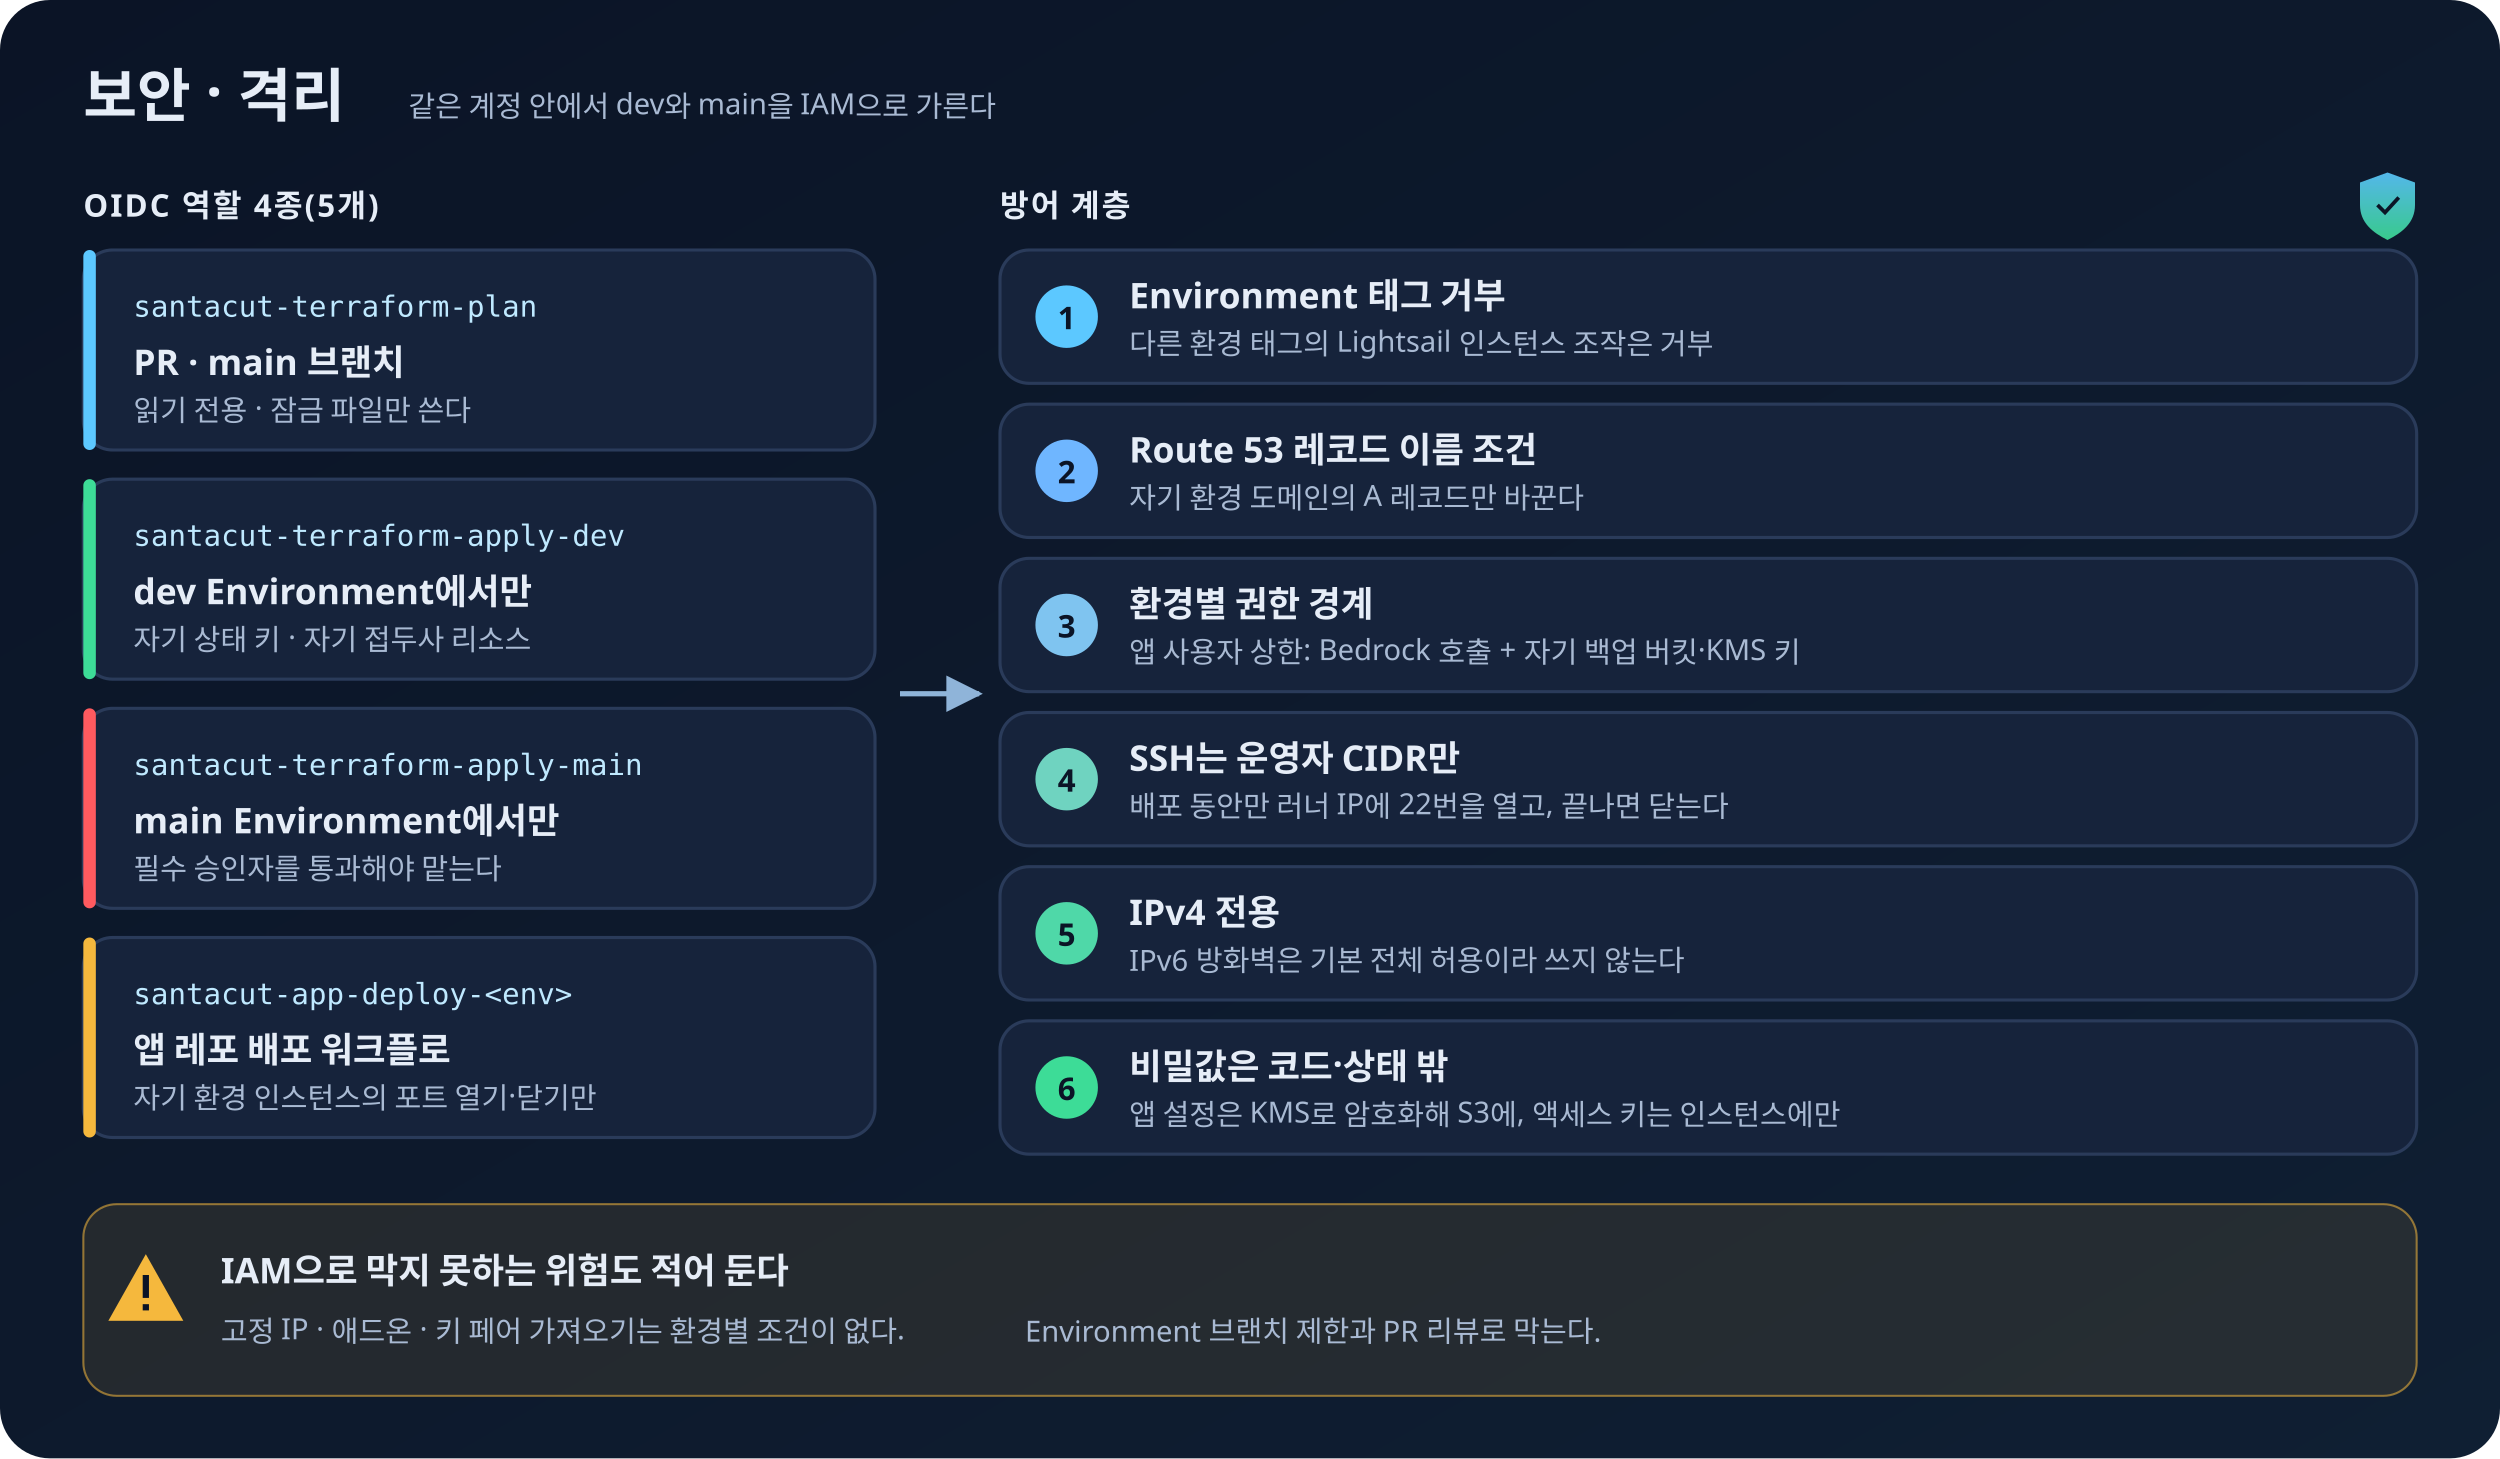
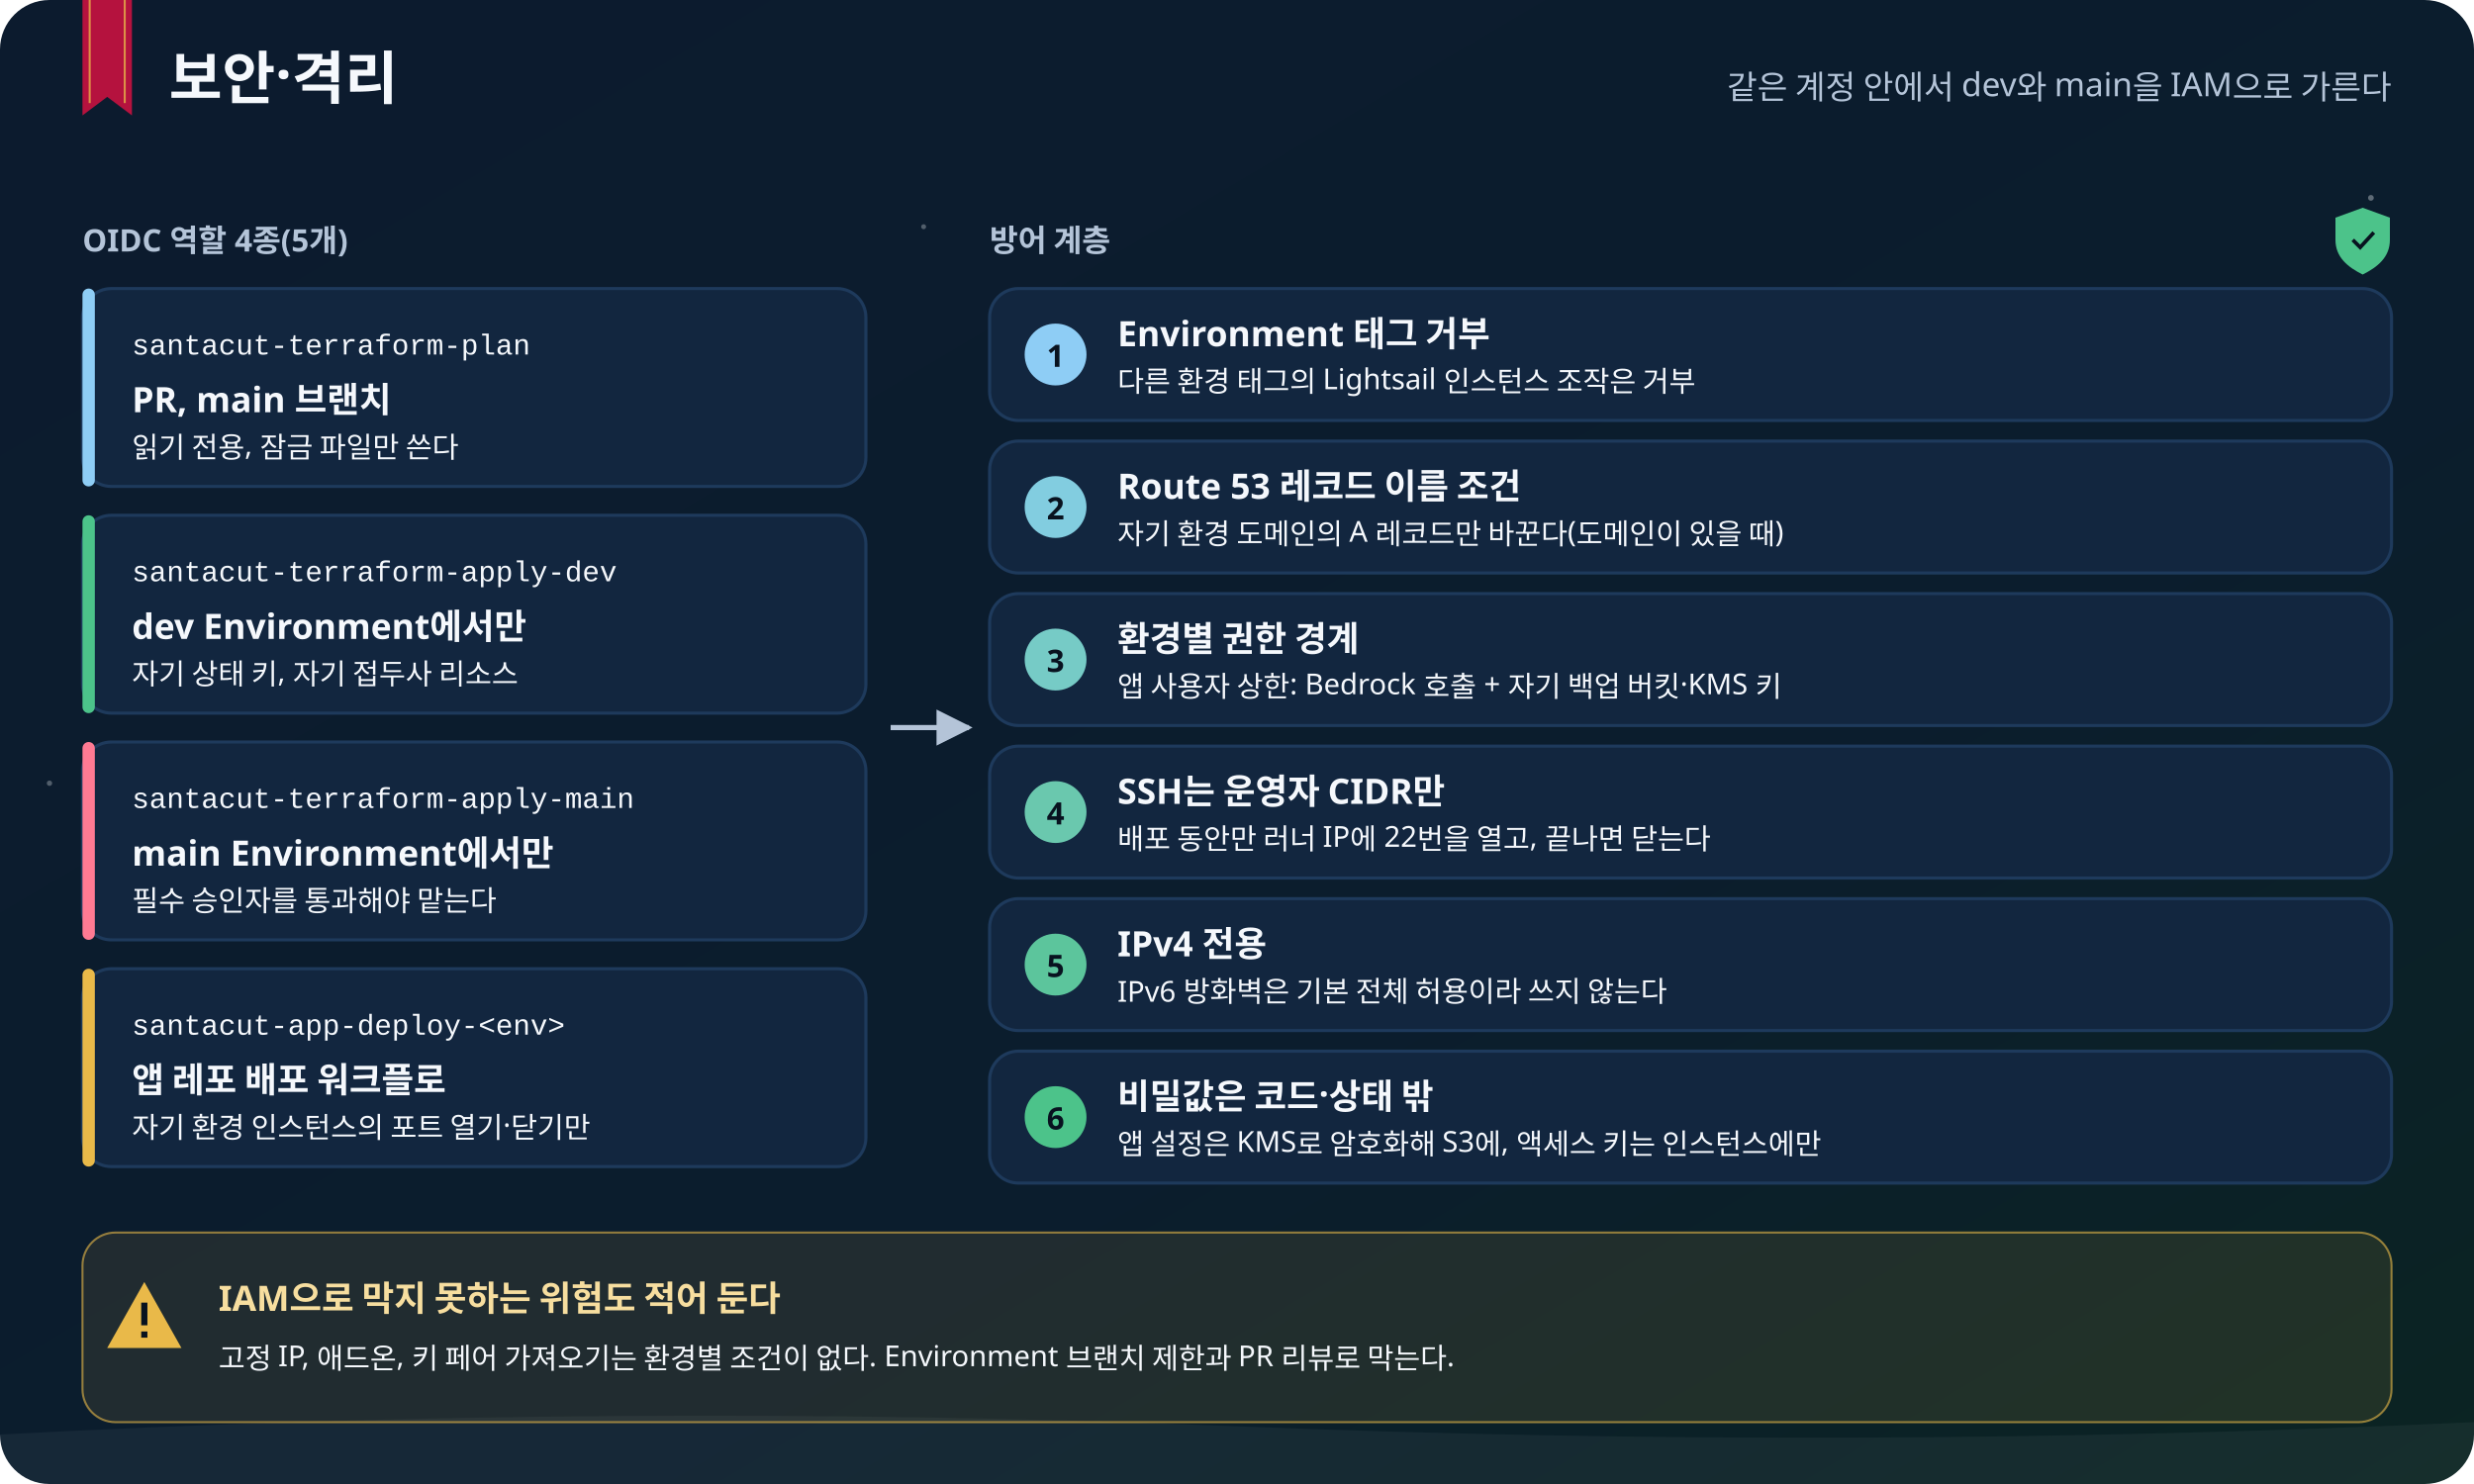
- <svg xmlns="http://www.w3.org/2000/svg" viewBox="0 0 1200 700" width="1200" height="700" role="img" aria-label="보안과 환경 격리 계층">
+ <svg xmlns="http://www.w3.org/2000/svg" viewBox="0 0 1200 720" width="1200" height="720" role="img" aria-label="보안과 환경 격리 계층. OIDC 역할 4종(5개)과 6단계 방어, IAM으로 막지 못하는 위험">
  <defs>
    <linearGradient id="bg" x1="0" y1="0" x2="1" y2="1">
-       <stop offset="0" stop-color="#0B1426" />
-       <stop offset="1" stop-color="#0F1F33" />
-     </linearGradient>
-     <linearGradient id="shield" x1="0" y1="0" x2="0" y2="1">
-       <stop offset="0" stop-color="#5CC8FF" />
-       <stop offset="1" stop-color="#3DDC97" />
+       <stop offset="0" stop-color="#0C1B2E" />
+       <stop offset="0.62" stop-color="#0B1D2D" />
+       <stop offset="1" stop-color="#0B2422" />
    </linearGradient>
    <marker id="arr" viewBox="0 0 10 10" refX="9" refY="5" markerWidth="7" markerHeight="7" orient="auto">
-       <path d="M0,0 L10,5 L0,10 z" fill="#8FB4D9" />
+       <path d="M0,0 L10,5 L0,10 z" fill="#B4C4D8" />
    </marker>
+     <marker id="arrLater" viewBox="0 0 10 10" refX="9" refY="5" markerWidth="7" markerHeight="7" orient="auto">
+       <path d="M0,0 L10,5 L0,10 z" fill="#8DA3BE" />
+     </marker>
+     <symbol id="flake" viewBox="-10 -10 20 20" overflow="visible">
+       <g fill="none" stroke-width="1.3" stroke-linecap="round">
+         <g transform="rotate(0)">
+           <path d="M0,-9 V9" />
+           <path d="M-2.6,-7.4 L0,-5 L2.6,-7.4" />
+           <path d="M-2.6,7.4 L0,5 L2.6,7.4" />
+         </g>
+         <g transform="rotate(60)">
+           <path d="M0,-9 V9" />
+           <path d="M-2.6,-7.4 L0,-5 L2.6,-7.4" />
+           <path d="M-2.6,7.4 L0,5 L2.6,7.4" />
+         </g>
+         <g transform="rotate(120)">
+           <path d="M0,-9 V9" />
+           <path d="M-2.6,-7.4 L0,-5 L2.6,-7.4" />
+           <path d="M-2.6,7.4 L0,5 L2.6,7.4" />
+         </g>
+       </g>
+     </symbol>
    <style>
-       text { font-family: Pretendard, 'Apple SD Gothic Neo', 'Noto Sans KR', 'Segoe UI', sans-serif; fill: #E6EDF7; }
-       .card { fill: #16233B; stroke: #2A3B5A; stroke-width: 1.5; }
+       text { font-family: 'Pretendard', 'Apple SD Gothic Neo', 'Malgun Gothic', 'Noto Sans KR', 'Segoe UI', system-ui, sans-serif; }
+       text:not([fill]) { fill: #F5F8FC; }
+       .card { fill: #12263F; stroke: #1E3A5C; stroke-width: 1.5; }
+       .inner { fill: #183152; stroke: #2B4A70; stroke-width: 1; }
+       .ghost { fill: #0C1B2E; stroke: #8DA3BE; stroke-width: 1.5; stroke-dasharray: 6 5; }
      .h { font-size: 17px; font-weight: 700; }
-       .s { font-size: 14px; fill: #A9BAD3; }
-       .code { font-family: Consolas, 'D2Coding', monospace; font-size: 14px; fill: #BFE9FF; }
-       .ln { font-size: 15px; font-weight: 800; fill: #0B1426; }
+       .s { font-size: 14px; fill: #B4C4D8; }
+       .xs { font-size: 14px; fill: #B4C4D8; }
+       .code { font-family: ui-monospace, 'SF Mono', 'D2Coding', Consolas, 'Liberation Mono', monospace; font-size: 14px; fill: #8ECDF5; }
+       .line { stroke: #B4C4D8; stroke-width: 2; fill: none; }
+       .later { stroke: #8DA3BE; stroke-width: 2; fill: none; stroke-dasharray: 6 5; }
+       
    </style>
  </defs>
-   <rect width="1200" height="700" rx="24" fill="url(#bg)" />
-   <text x="40" y="56" font-size="28" font-weight="800">보안 · 격리</text>
-   <text x="196" y="56" class="s" font-size="16">같은 계정 안에서 dev와 main을 IAM으로 가른다</text>
-   <text x="40" y="104" font-size="15" font-weight="800" fill="#8FA3BF" letter-spacing="1">OIDC 역할 4종(5개)</text>
-   <g transform="translate(40,120)">
+   <rect width="1200" height="720" rx="24" fill="url(#bg)" />
+   <path d="M0,696 Q300,680 600,692 T1200,690 V696 A24,24 0 0 1 1176,720 H24 A24,24 0 0 1 0,696 z" fill="#F5F8FC" opacity="0.05" />
+   <g fill="#F5F8FC">
+     <circle cx="1150" cy="96" r="1.4" opacity="0.35" />
+     <circle cx="448" cy="110" r="1.2" opacity="0.3" />
+     <circle cx="24" cy="380" r="1.3" opacity="0.3" />
+   </g>
+   <path d="M40,0 H64 V56 L52,47 L40,56 z" fill="#B5123E" />
+   <path d="M43.5,0 V50 M60.5,0 V50" stroke="#E9B949" stroke-width="1" opacity="0.75" />
+   <text x="82" y="48" font-size="28" font-weight="800">보안·격리</text>
+   <text x="1160" y="48" text-anchor="end" font-size="16" fill="#B4C4D8">같은 계정 안에서 dev와 main을 IAM으로 가른다</text>
+   <text x="40" y="122" font-size="15" font-weight="800" fill="#B4C4D8">OIDC 역할 4종(5개)</text>
+   <g transform="translate(40,140)">
    <rect class="card" width="380" height="96" rx="14" />
-     <rect width="6" height="96" rx="3" fill="#5CC8FF" />
+     <rect width="6" height="96" rx="3" fill="#8ECDF5" />
    <text class="code" x="24" y="32">santacut-terraform-plan</text>
-     <text class="h" x="24" y="60">PR · main 브랜치</text>
-     <text class="s" x="24" y="82">읽기 전용 · 잠금 파일만 쓴다</text>
+     <text class="h" x="24" y="60">PR, main 브랜치</text>
+     <text class="s" x="24" y="82">읽기 전용, 잠금 파일만 쓴다</text>
  </g>
-   <g transform="translate(40,230)">
+   <g transform="translate(40,250)">
    <rect class="card" width="380" height="96" rx="14" />
-     <rect width="6" height="96" rx="3" fill="#3DDC97" />
+     <rect width="6" height="96" rx="3" fill="#4CC38A" />
    <text class="code" x="24" y="32">santacut-terraform-apply-dev</text>
    <text class="h" x="24" y="60">dev Environment에서만</text>
-     <text class="s" x="24" y="82">자기 상태 키 · 자기 접두사 리소스</text>
+     <text class="s" x="24" y="82">자기 상태 키, 자기 접두사 리소스</text>
  </g>
-   <g transform="translate(40,340)">
+   <g transform="translate(40,360)">
    <rect class="card" width="380" height="96" rx="14" />
-     <rect width="6" height="96" rx="3" fill="#FF5A5F" />
+     <rect width="6" height="96" rx="3" fill="#FF7A93" />
    <text class="code" x="24" y="32">santacut-terraform-apply-main</text>
    <text class="h" x="24" y="60">main Environment에서만</text>
    <text class="s" x="24" y="82">필수 승인자를 통과해야 맡는다</text>
  </g>
-   <g transform="translate(40,450)">
+   <g transform="translate(40,470)">
    <rect class="card" width="380" height="96" rx="14" />
-     <rect width="6" height="96" rx="3" fill="#F5B83D" />
+     <rect width="6" height="96" rx="3" fill="#E9B949" />
    <text class="code" x="24" y="32">santacut-app-deploy-&lt;env&gt;</text>
    <text class="h" x="24" y="60">앱 레포 배포 워크플로</text>
    <text class="s" x="24" y="82">자기 환경 인스턴스의 포트 열기·닫기만</text>
  </g>
-   <path d="M432,333 H470" stroke="#8FB4D9" stroke-width="2.5" fill="none" marker-end="url(#arr)" />
-   <text x="480" y="104" font-size="15" font-weight="800" fill="#8FA3BF" letter-spacing="1">방어 계층</text>
-   <g transform="translate(480,120)">
+   <path d="M432,353 H470" stroke="#B4C4D8" stroke-width="2.5" fill="none" marker-end="url(#arr)" />
+   <text x="480" y="122" font-size="15" font-weight="800" fill="#B4C4D8">방어 계층</text>
+   <g transform="translate(480,140)">
    <rect class="card" width="680" height="64" rx="14" />
-     <circle cx="32" cy="32" r="15" fill="#5CC8FF" />
-     <text class="ln" x="32" y="38" text-anchor="middle">1</text>
+     <circle cx="32" cy="32" r="15" fill="#8ECDF5" />
+     <text x="32" y="38" text-anchor="middle" font-size="15" font-weight="800" fill="#08121F">1</text>
    <text class="h" x="62" y="28">Environment 태그 거부</text>
    <text class="s" x="62" y="50">다른 환경 태그의 Lightsail 인스턴스 조작은 거부</text>
  </g>
-   <g transform="translate(480,194)">
+   <g transform="translate(480,214)">
    <rect class="card" width="680" height="64" rx="14" />
-     <circle cx="32" cy="32" r="15" fill="#6FB6FF" />
-     <text class="ln" x="32" y="38" text-anchor="middle">2</text>
+     <circle cx="32" cy="32" r="15" fill="#82CDE0" />
+     <text x="32" y="38" text-anchor="middle" font-size="15" font-weight="800" fill="#08121F">2</text>
    <text class="h" x="62" y="28">Route 53 레코드 이름 조건</text>
-     <text class="s" x="62" y="50">자기 환경 도메인의 A 레코드만 바꾼다</text>
+     <text class="s" x="62" y="50">자기 환경 도메인의 A 레코드만 바꾼다(도메인이 있을 때)</text>
  </g>
-   <g transform="translate(480,268)">
+   <g transform="translate(480,288)">
    <rect class="card" width="680" height="64" rx="14" />
-     <circle cx="32" cy="32" r="15" fill="#7FC4F0" />
-     <text class="ln" x="32" y="38" text-anchor="middle">3</text>
+     <circle cx="32" cy="32" r="15" fill="#76CBC6" />
+     <text x="32" y="38" text-anchor="middle" font-size="15" font-weight="800" fill="#08121F">3</text>
    <text class="h" x="62" y="28">환경별 권한 경계</text>
    <text class="s" x="62" y="50">앱 사용자 상한: Bedrock 호출 + 자기 백업 버킷·KMS 키</text>
  </g>
-   <g transform="translate(480,342)">
+   <g transform="translate(480,362)">
    <rect class="card" width="680" height="64" rx="14" />
-     <circle cx="32" cy="32" r="15" fill="#6FD3C0" />
-     <text class="ln" x="32" y="38" text-anchor="middle">4</text>
+     <circle cx="32" cy="32" r="15" fill="#6AC8AE" />
+     <text x="32" y="38" text-anchor="middle" font-size="15" font-weight="800" fill="#08121F">4</text>
    <text class="h" x="62" y="28">SSH는 운영자 CIDR만</text>
    <text class="s" x="62" y="50">배포 동안만 러너 IP에 22번을 열고, 끝나면 닫는다</text>
  </g>
-   <g transform="translate(480,416)">
+   <g transform="translate(480,436)">
    <rect class="card" width="680" height="64" rx="14" />
-     <circle cx="32" cy="32" r="15" fill="#4FD8A8" />
-     <text class="ln" x="32" y="38" text-anchor="middle">5</text>
+     <circle cx="32" cy="32" r="15" fill="#5CC59C" />
+     <text x="32" y="38" text-anchor="middle" font-size="15" font-weight="800" fill="#08121F">5</text>
    <text class="h" x="62" y="28">IPv4 전용</text>
    <text class="s" x="62" y="50">IPv6 방화벽은 기본 전체 허용이라 쓰지 않는다</text>
  </g>
-   <g transform="translate(480,490)">
+   <g transform="translate(480,510)">
    <rect class="card" width="680" height="64" rx="14" />
-     <circle cx="32" cy="32" r="15" fill="#3DDC97" />
-     <text class="ln" x="32" y="38" text-anchor="middle">6</text>
+     <circle cx="32" cy="32" r="15" fill="#4CC38A" />
+     <text x="32" y="38" text-anchor="middle" font-size="15" font-weight="800" fill="#08121F">6</text>
    <text class="h" x="62" y="28">비밀값은 코드·상태 밖</text>
    <text class="s" x="62" y="50">앱 설정은 KMS로 암호화해 S3에, 액세스 키는 인스턴스에만</text>
  </g>
-   <g transform="translate(1146,96) scale(0.6)">
-     <path d="M0,-22 L22,-14 V4 C22,18 12,26 0,32 C-12,26 -22,18 -22,4 V-14 z" fill="url(#shield)" opacity="0.9" />
-     <path d="M-8,4 l6,6 l11,-12" fill="none" stroke="#0B1426" stroke-width="3" />
+   <g transform="translate(1146,114) scale(0.6)">
+     <path d="M0,-22 L22,-14 V4 C22,18 12,26 0,32 C-12,26 -22,18 -22,4 V-14 z" fill="#4CC38A" />
+     <path d="M-8,4 l6,6 l11,-12" fill="none" stroke="#08121F" stroke-width="3" />
  </g>
-   <g transform="translate(40,578)">
-     <rect width="1120" height="92" rx="16" fill="#F5B83D" fill-opacity="0.10" stroke="#F5B83D" stroke-opacity="0.55" />
-     <path d="M30,24 L48,56 H12 z" fill="#F5B83D" />
-     <rect x="28.5" y="34" width="3" height="11" fill="#0B1426" />
-     <rect x="28.5" y="48" width="3" height="3" fill="#0B1426" />
-     <text x="66" y="38" font-size="17" font-weight="800" fill="#FFD98A">IAM으로 막지 못하는 위험도 적어 둔다</text>
-     <text class="s" x="66" y="66">고정 IP · 애드온 · 키 페어 가져오기는 환경별 조건이 없다.</text>
-     <text class="s" x="452" y="66">Environment 브랜치 제한과 PR 리뷰로 막는다.</text>
+   <g transform="translate(40,598)">
+     <rect width="1120" height="92" rx="16" fill="#E9B949" fill-opacity="0.10" stroke="#E9B949" stroke-opacity="0.6" />
+     <path d="M30,24 L48,56 H12 z" fill="#E9B949" />
+     <rect x="28.5" y="34" width="3" height="11" fill="#08121F" />
+     <rect x="28.5" y="48" width="3" height="3" fill="#08121F" />
+     <text x="66" y="38" font-size="17" font-weight="800" fill="#F7DE9F">IAM으로 막지 못하는 위험도 적어 둔다</text>
+     <text class="s" x="66" y="66">고정 IP, 애드온, 키 페어 가져오기는 환경별 조건이 없다. Environment 브랜치 제한과 PR 리뷰로 막는다.</text>
  </g>
</svg>
